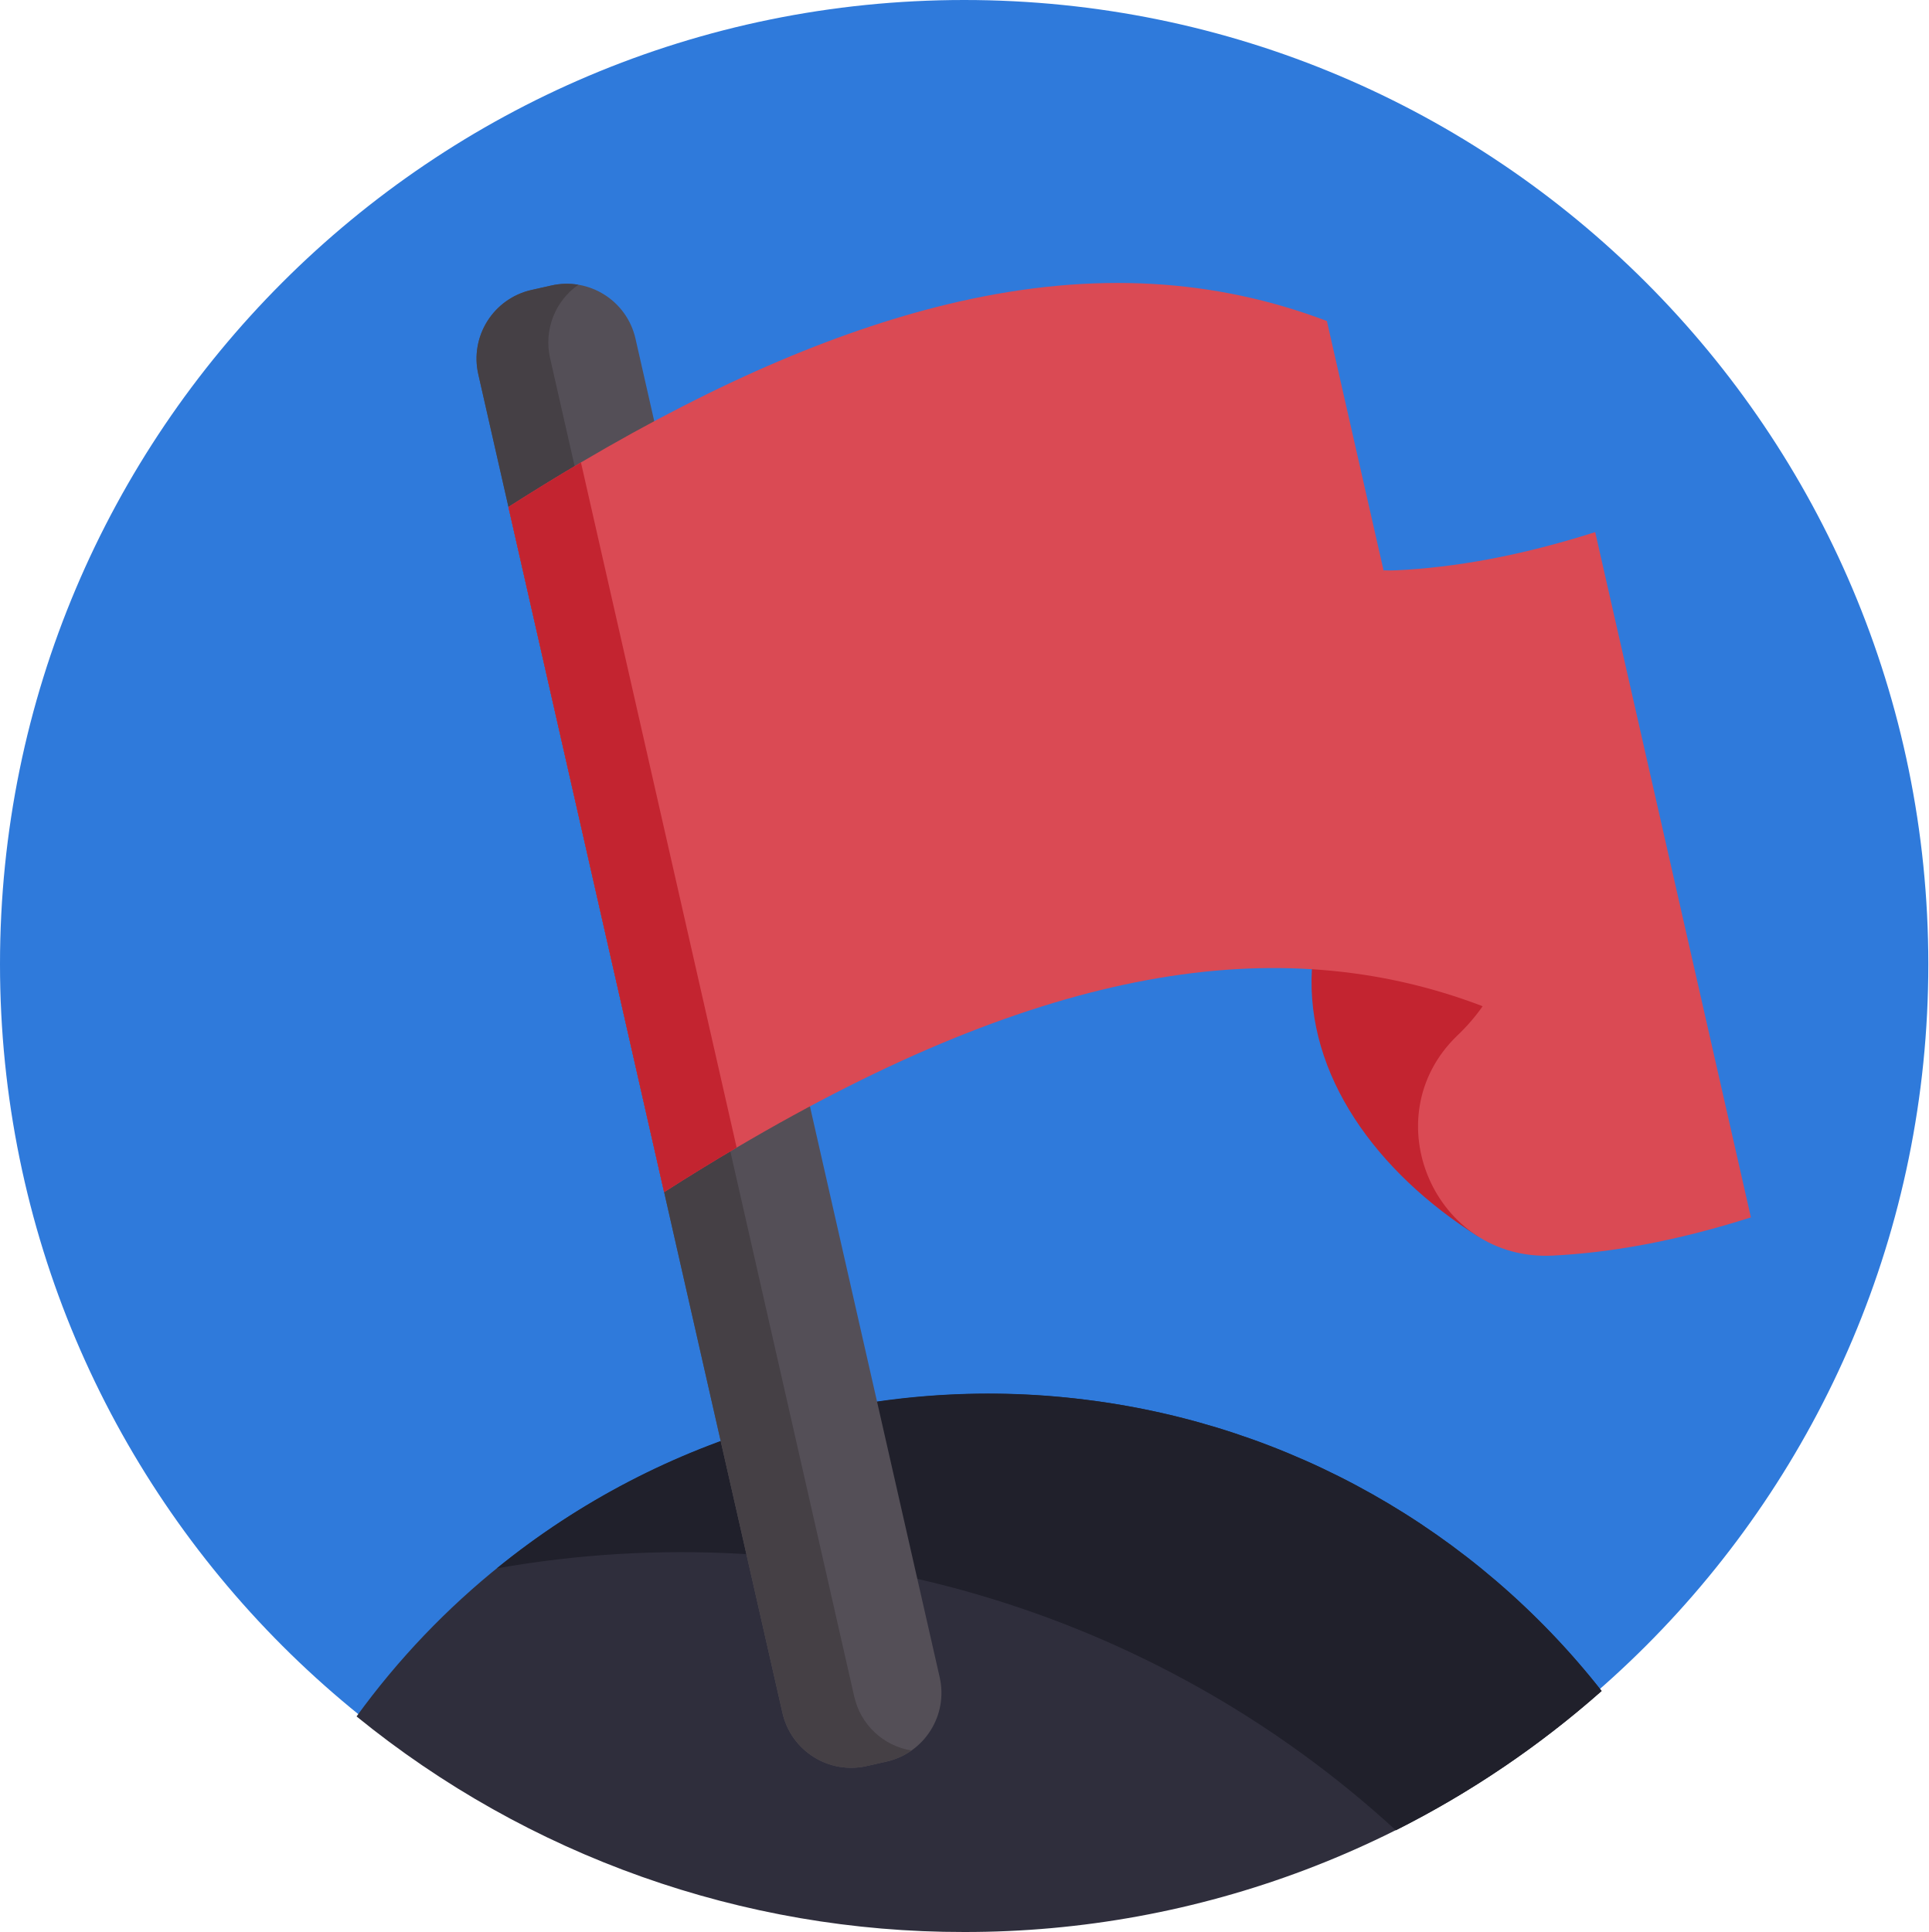
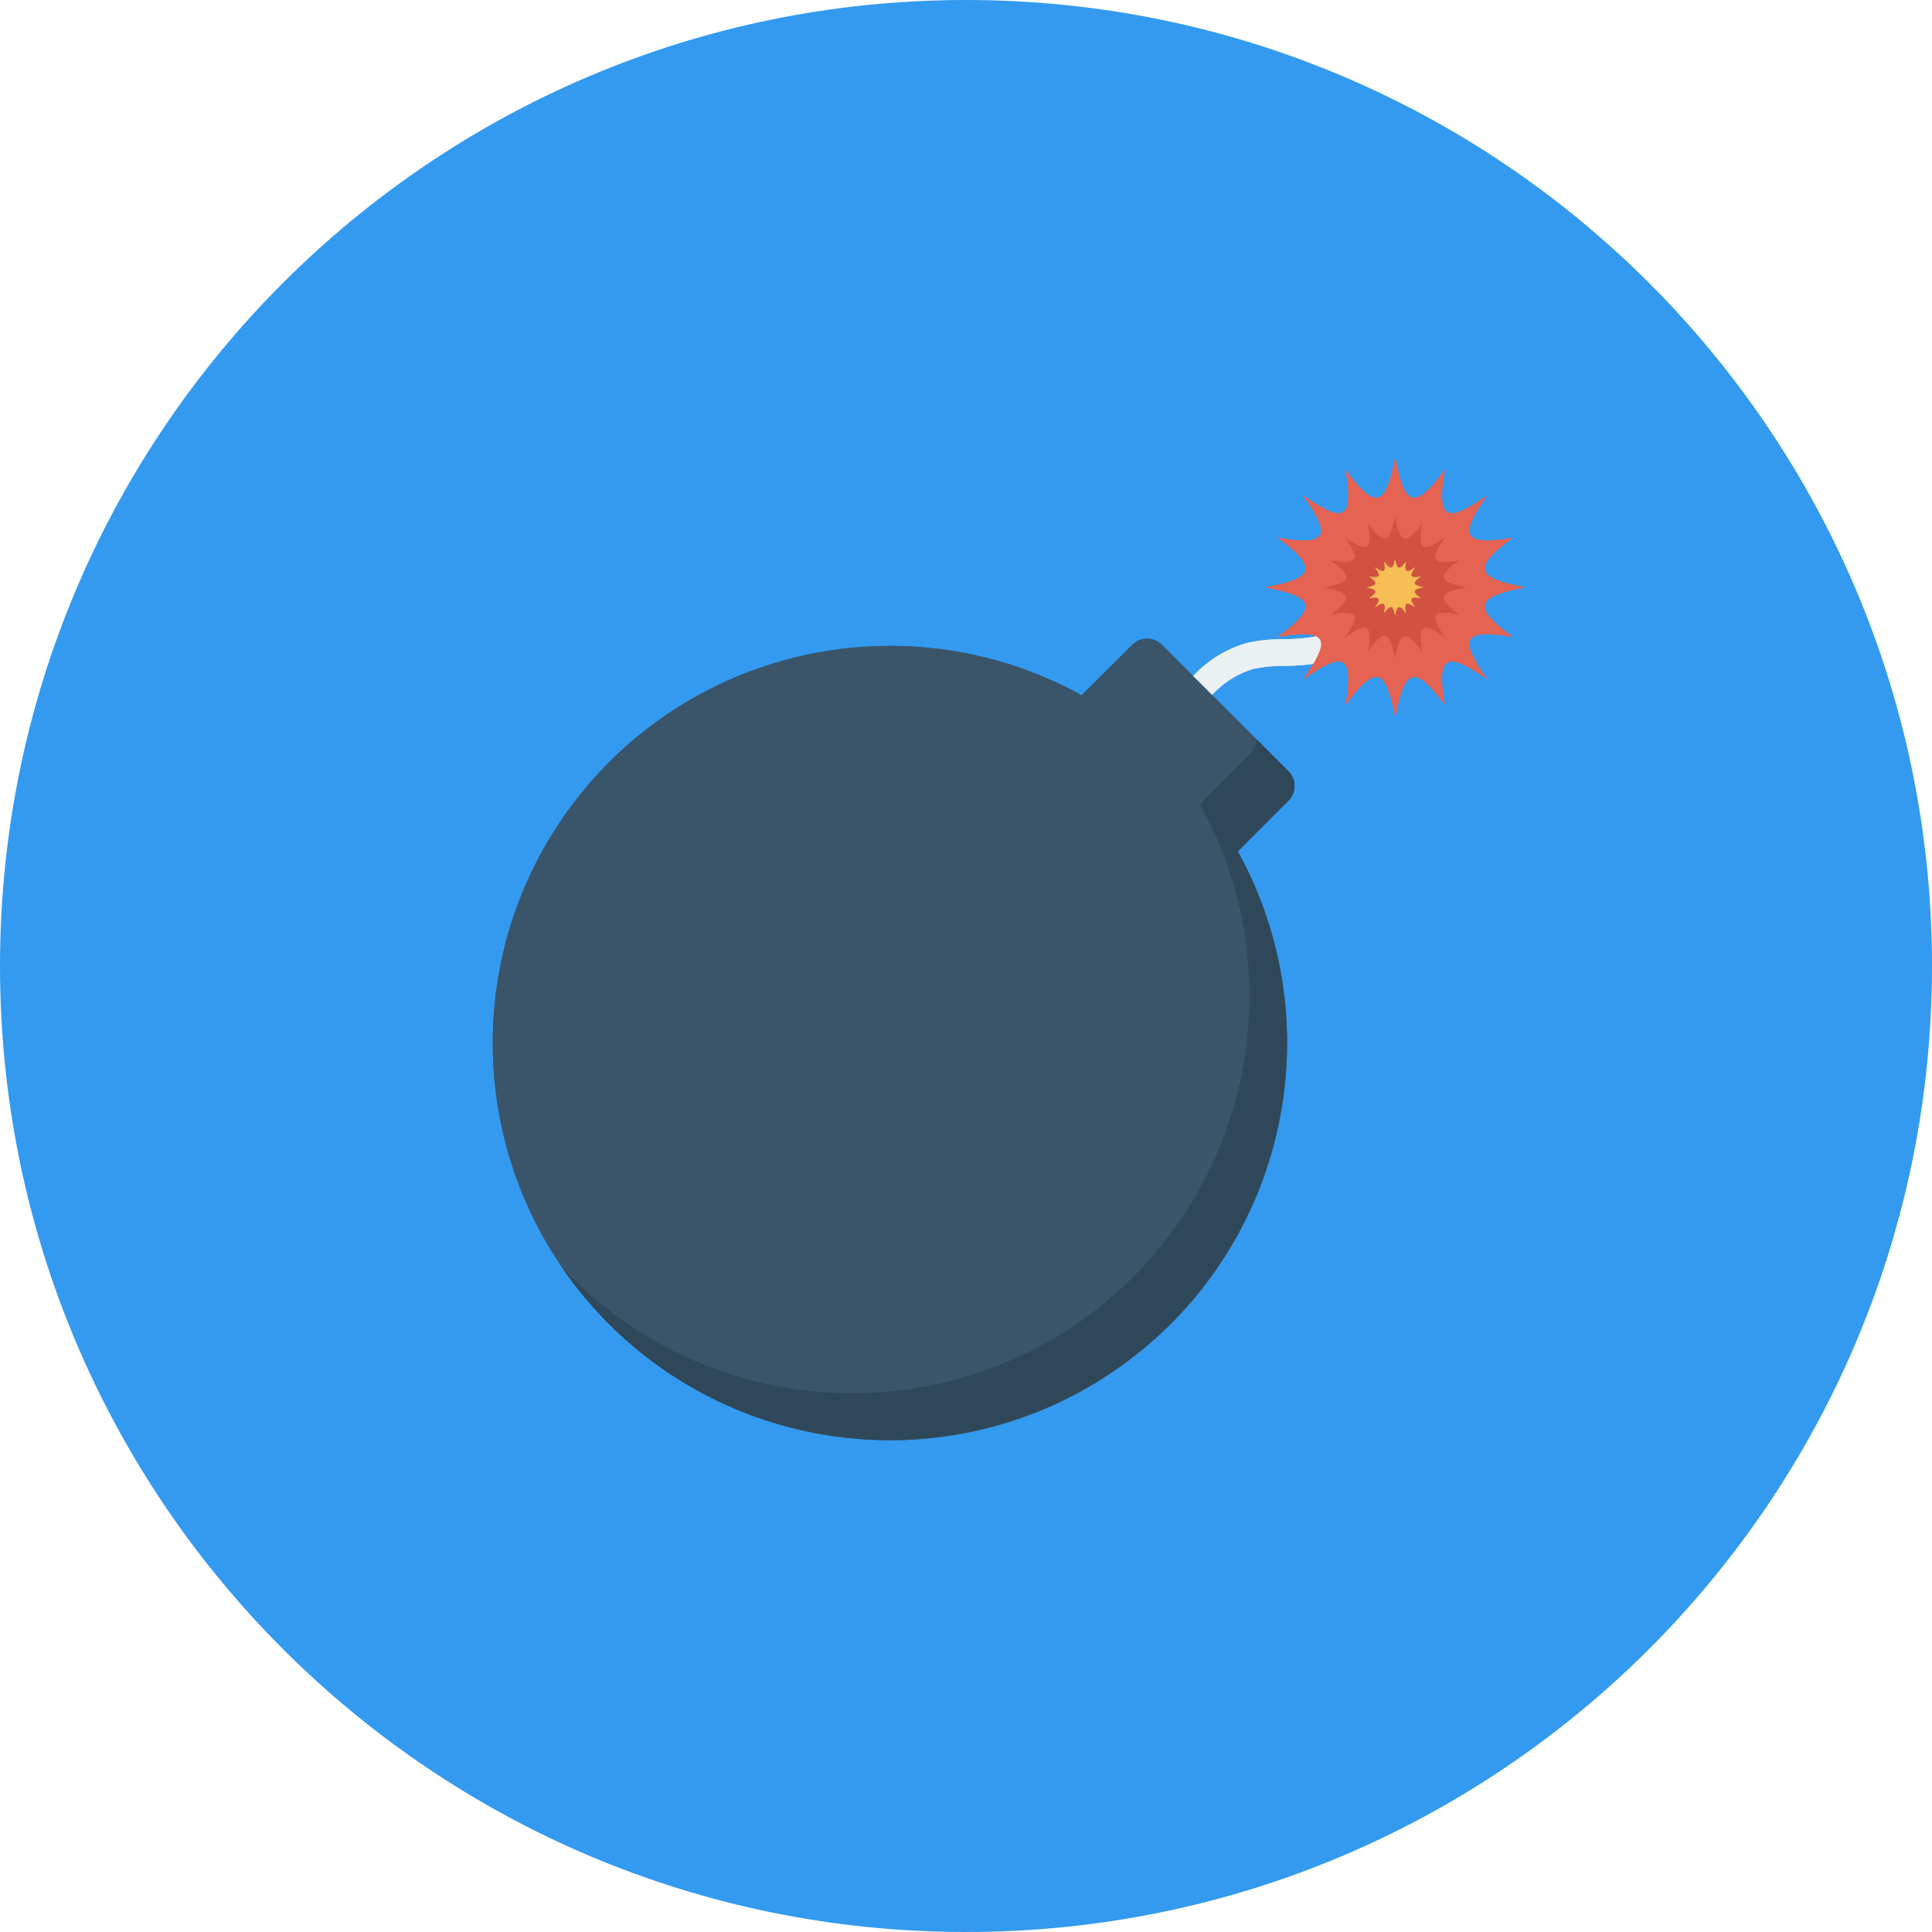
- <svg xmlns="http://www.w3.org/2000/svg" viewBox="0 0 512 513">
-   <rect width="512" height="512" rx="256" style="fill:#2f7adb" />
-   <path d="M288.23,371.66a207.48,207.48,0,0,0-193.56,84.1A254.93,254.93,0,0,0,256,513h0a255,255,0,0,0,169.26-64A206.42,206.42,0,0,0,288.23,371.66Z" transform="translate(0)" style="fill:#2f2e3c" />
-   <path d="M288.23,371.66A206.61,206.61,0,0,0,131.9,416.45,280.65,280.65,0,0,1,370.63,486,256.58,256.58,0,0,0,425.26,449,206.42,206.42,0,0,0,288.23,371.66Z" transform="translate(0)" style="fill:#20202b" />
-   <path d="M168.73,89.91a18.71,18.71,0,0,0-22.39-14.09L141.08,77A18.69,18.69,0,0,0,127,99.4l80.76,355.44a18.71,18.71,0,0,0,22.39,14.09l5.26-1.19a18.7,18.7,0,0,0,14.09-22.38Z" transform="translate(0)" style="fill:#544f57" />
-   <path d="M226.82,450.51,146.05,95.07a18.69,18.69,0,0,1,7.51-19.46,18.36,18.36,0,0,0-7.22.21L141.08,77A18.7,18.7,0,0,0,127,99.4l80.76,355.44a18.7,18.7,0,0,0,22.39,14.09l5.26-1.19a18.7,18.7,0,0,0,6.6-2.93A18.67,18.67,0,0,1,226.82,450.51Z" transform="translate(0)" style="fill:#454045" />
-   <path d="M322.83,190.82l25.5,66.54c-1.64,28,17,53.82,44.21,71l22.65-49.88L402,230.52Z" transform="translate(0)" style="fill:#c32430" />
-   <path d="M254.46,80.12C224.25,87,191.17,101,154.25,122.79q-9.47,5.58-19.26,11.83l41.34,181.93q9.79-6.26,19.26-11.83c81.12-47.85,143.69-58.29,198.06-37.55L352.31,85.24C322.69,74,290.63,71.9,254.46,80.12Z" transform="translate(0)" style="fill:#da4a54" />
-   <path d="M154.25,122.79q-9.47,5.58-19.26,11.83l41.34,181.93q9.79-6.26,19.26-11.83L154.25,122.79Z" transform="translate(0)" style="fill:#c32430" />
-   <path d="M370.85,151.43a34,34,0,0,1-3.5,0L364.12,237l29.53,30.21a51.48,51.48,0,0,1-6.79,7.83c-22.43,21.71-5.85,59.87,25.33,58.36,15.26-.75,32.75-3.79,52.7-10.15L423.55,141.29C403.61,147.65,386.11,150.69,370.85,151.43Z" transform="translate(0)" style="fill:#da4a54" />
+ <svg xmlns="http://www.w3.org/2000/svg" viewBox="0 0 226 226">
+   <defs>
+     <linearGradient id="a" y1="113" x2="226" y2="113" gradientUnits="userSpaceOnUse">
+       <stop offset="0" stop-color="#339af0" />
+       <stop offset="0.59" stop-color="#339af0" />
+     </linearGradient>
+   </defs>
+   <rect width="226" height="226" rx="113" style="fill:url(#a)" />
+   <path d="M137.07,90l-2.88-1.18a37.81,37.81,0,0,1,4-8,13.87,13.87,0,0,1,7.62-5.6,19.52,19.52,0,0,1,4.44-.45,20,20,0,0,0,3.37-.27,9.07,9.07,0,0,0,6.6-5.84l2.95,1a12.1,12.1,0,0,1-8.93,7.9,23.27,23.27,0,0,1-3.91.33,16.85,16.85,0,0,0-3.75.36,10.87,10.87,0,0,0-5.86,4.39A35.82,35.82,0,0,0,137.07,90Z" style="fill:#ebf0f3" />
+   <path d="M150.71,90.21l-14.8-14.79a2.46,2.46,0,0,0-3.46,0l-5.92,5.91a46.46,46.46,0,1,0,18.26,18.26l5.92-5.92a2.44,2.44,0,0,0,0-3.45Z" style="fill:#3a556a" />
+   <path d="M150.71,90.22,147,86.49a2.36,2.36,0,0,1-.7,1.64l-5.93,5.93A46.47,46.47,0,0,1,66.8,149.35c-.37-.37-.75-.76-1.1-1.15a46.47,46.47,0,0,0,79.09-48.6l5.92-5.93A2.44,2.44,0,0,0,150.71,90.22Z" style="fill:#2f4859" />
+   <path d="M178.4,68.71c-5.18,1-6.7,2-1.44,5.8-6.4-1.11-6,.62-3,4.95-4.33-3-6.07-3.37-4.95,3-3.81-5.26-4.78-3.74-5.8,1.44-1-5.18-2-6.7-5.81-1.44,1.11-6.39-.62-6-4.95-3,3-4.33,3.38-6.06-3-4.95,5.26-3.81,3.74-4.78-1.44-5.8,5.18-1,6.7-2,1.44-5.81,6.4,1.11,6-.62,3-4.95,4.33,3,6.06,3.38,4.95-3,3.81,5.26,4.78,3.75,5.81-1.44,1,5.19,2,6.7,5.8,1.44-1.11,6.4.62,6,4.95,3-3,4.33-3.38,6.06,3,4.95C171.7,66.71,173.22,67.68,178.4,68.71Z" style="fill:#e56353" />
+   <path d="M171.44,68.71c-2.81.55-3.63,1.08-.77,3.15-3.47-.6-3.27.33-1.64,2.69-2.35-1.63-3.29-1.84-2.69,1.64-2.07-2.86-2.6-2-3.15.77-.56-2.81-1.09-3.63-3.15-.77.6-3.48-.34-3.27-2.69-1.64,1.62-2.36,1.83-3.29-1.64-2.69,2.86-2.07,2-2.6-.78-3.15,2.81-.56,3.64-1.09.78-3.15,3.47.6,3.27-.34,1.64-2.69,2.35,1.62,3.29,1.83,2.69-1.64,2.06,2.85,2.59,2,3.15-.78.55,2.81,1.09,3.64,3.15.78-.6,3.47.34,3.26,2.69,1.64-1.63,2.35-1.83,3.29,1.64,2.69-2.86,2.06-2,2.59.77,3.15Z" style="fill:#d15241" />
+   <path d="M166.53,68.71c-1.14.22-1.47.44-.31,1.27-1.41-.24-1.32.14-.66,1.09-1-.66-1.34-.74-1.09.67-.84-1.16-1.05-.83-1.28.31-.22-1.14-.44-1.48-1.28-.31.25-1.41-.13-1.33-1.09-.67.66-.95.75-1.33-.66-1.09,1.16-.83.82-1-.31-1.27,1.14-.23,1.47-.44.31-1.28,1.41.24,1.32-.14.66-1.09,1,.66,1.34.74,1.09-.67.84,1.16,1.06.83,1.28-.31.23,1.14.44,1.48,1.28.31-.24,1.41.14,1.33,1.09.67-.66,1-.75,1.33.66,1.09-1.16.84-.83,1,.31,1.28Z" style="fill:#f7be56" />
+   <path d="M137.07,90l-2.88-1.18a37.81,37.81,0,0,1,4-8,13.87,13.87,0,0,1,7.62-5.6,19.52,19.52,0,0,1,4.44-.45,20,20,0,0,0,3.37-.27,9.07,9.07,0,0,0,6.6-5.84l2.95,1a12.1,12.1,0,0,1-8.93,7.9,23.27,23.27,0,0,1-3.91.33,16.85,16.85,0,0,0-3.75.36,10.87,10.87,0,0,0-5.86,4.39A35.82,35.82,0,0,0,137.07,90Z" style="fill:#ebf0f3" />
+   <path d="M150.71,90.21l-14.8-14.79a2.46,2.46,0,0,0-3.46,0l-5.92,5.91a46.46,46.46,0,1,0,18.26,18.26l5.92-5.92a2.44,2.44,0,0,0,0-3.45Z" style="fill:#3a556a" />
+   <path d="M150.71,90.22,147,86.49a2.36,2.36,0,0,1-.7,1.64l-5.93,5.93A46.47,46.47,0,0,1,66.8,149.35c-.37-.37-.75-.76-1.1-1.15a46.47,46.47,0,0,0,79.09-48.6l5.92-5.93A2.44,2.44,0,0,0,150.71,90.22Z" style="fill:#2f4859" />
+   <path d="M178.4,68.71c-5.18,1-6.7,2-1.44,5.8-6.4-1.11-6,.62-3,4.95-4.33-3-6.07-3.37-4.95,3-3.81-5.26-4.78-3.74-5.8,1.44-1-5.18-2-6.7-5.81-1.44,1.11-6.39-.62-6-4.95-3,3-4.33,3.38-6.06-3-4.95,5.26-3.81,3.74-4.78-1.44-5.8,5.18-1,6.7-2,1.44-5.81,6.4,1.11,6-.62,3-4.95,4.33,3,6.06,3.38,4.95-3,3.81,5.26,4.78,3.75,5.81-1.44,1,5.19,2,6.7,5.8,1.44-1.11,6.4.62,6,4.95,3-3,4.33-3.38,6.06,3,4.95C171.7,66.71,173.22,67.68,178.4,68.71Z" style="fill:#e56353" />
+   <path d="M171.44,68.71c-2.81.55-3.63,1.08-.77,3.15-3.47-.6-3.27.33-1.64,2.69-2.35-1.63-3.29-1.84-2.69,1.64-2.07-2.86-2.6-2-3.15.77-.56-2.81-1.09-3.63-3.15-.77.6-3.48-.34-3.27-2.69-1.64,1.62-2.36,1.83-3.29-1.64-2.69,2.86-2.07,2-2.6-.78-3.15,2.81-.56,3.64-1.09.78-3.15,3.47.6,3.27-.34,1.64-2.69,2.35,1.62,3.29,1.83,2.69-1.64,2.06,2.85,2.59,2,3.15-.78.55,2.81,1.09,3.64,3.15.78-.6,3.47.34,3.26,2.69,1.64-1.63,2.35-1.83,3.29,1.64,2.69-2.86,2.06-2,2.59.77,3.15Z" style="fill:#d15241" />
+   <path d="M166.53,68.71c-1.14.22-1.47.44-.31,1.27-1.41-.24-1.32.14-.66,1.09-1-.66-1.34-.74-1.09.67-.84-1.16-1.05-.83-1.28.31-.22-1.14-.44-1.48-1.28-.31.25-1.41-.13-1.33-1.09-.67.66-.95.75-1.33-.66-1.09,1.16-.83.82-1-.31-1.27,1.14-.23,1.47-.44.31-1.28,1.41.24,1.32-.14.66-1.09,1,.66,1.34.74,1.09-.67.84,1.16,1.06.83,1.28-.31.23,1.14.44,1.48,1.28.31-.24,1.41.14,1.33,1.09.67-.66,1-.75,1.33.66,1.09-1.16.84-.83,1,.31,1.28Z" style="fill:#f7be56" />
</svg>
